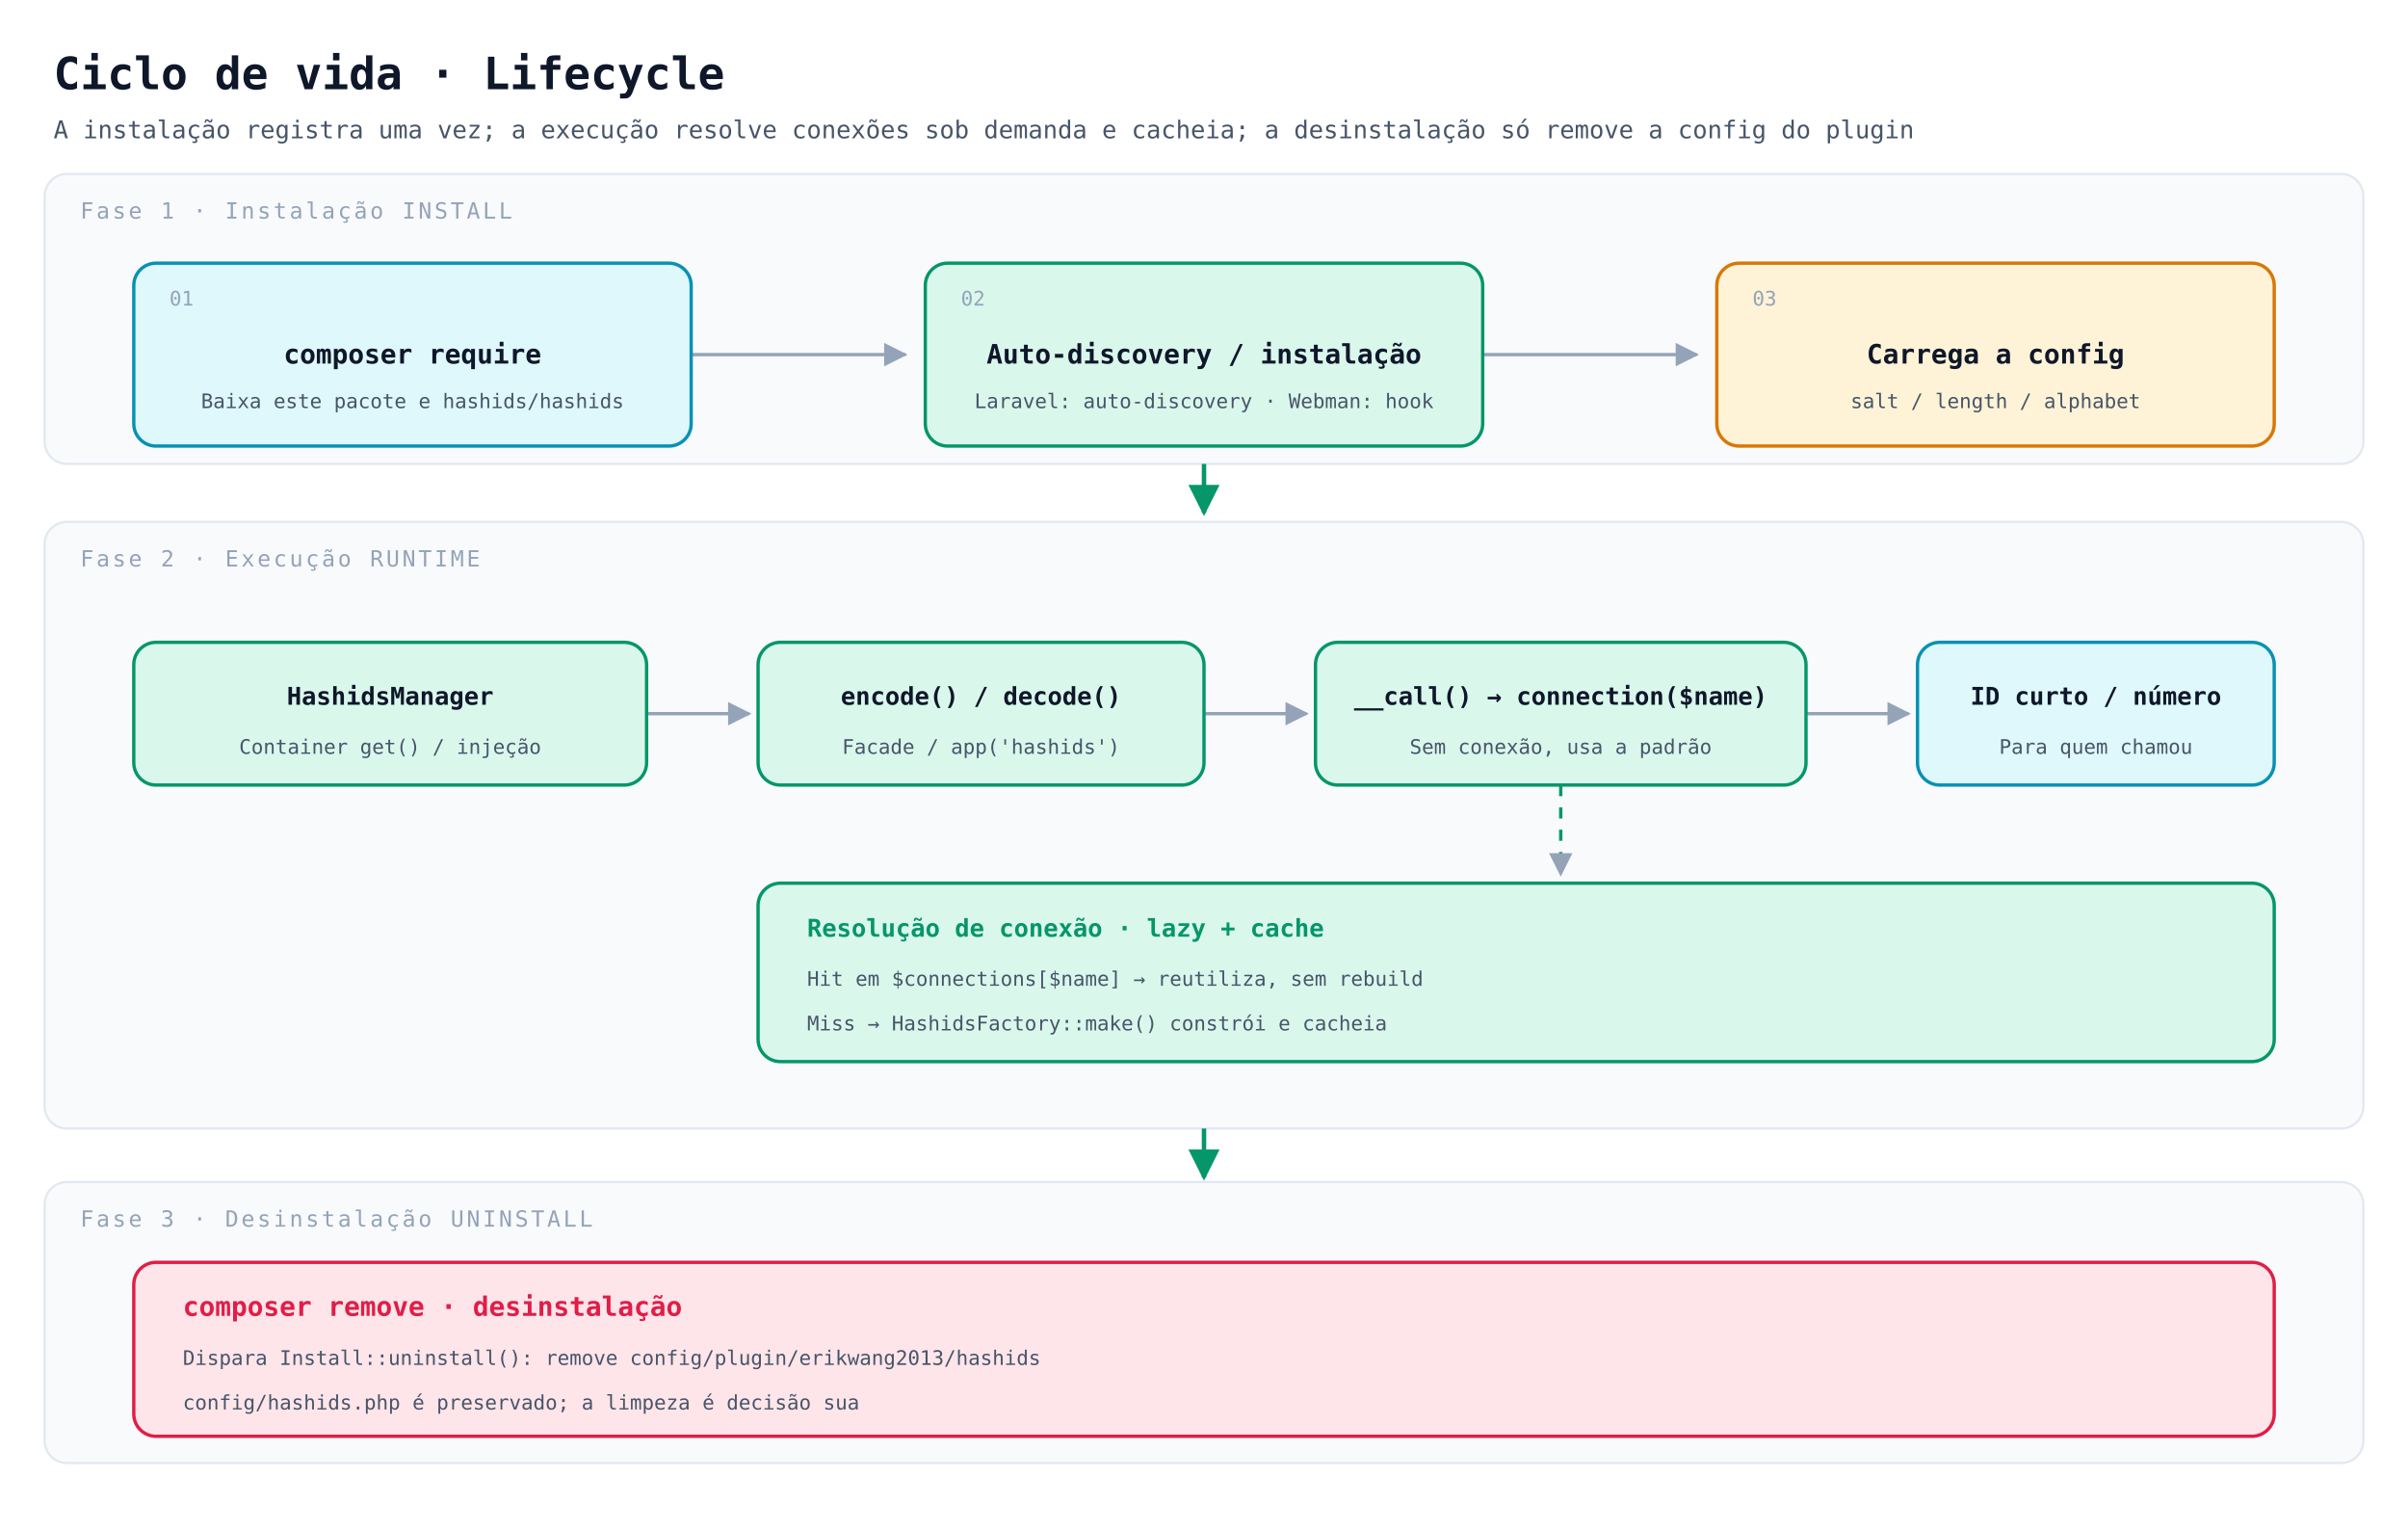
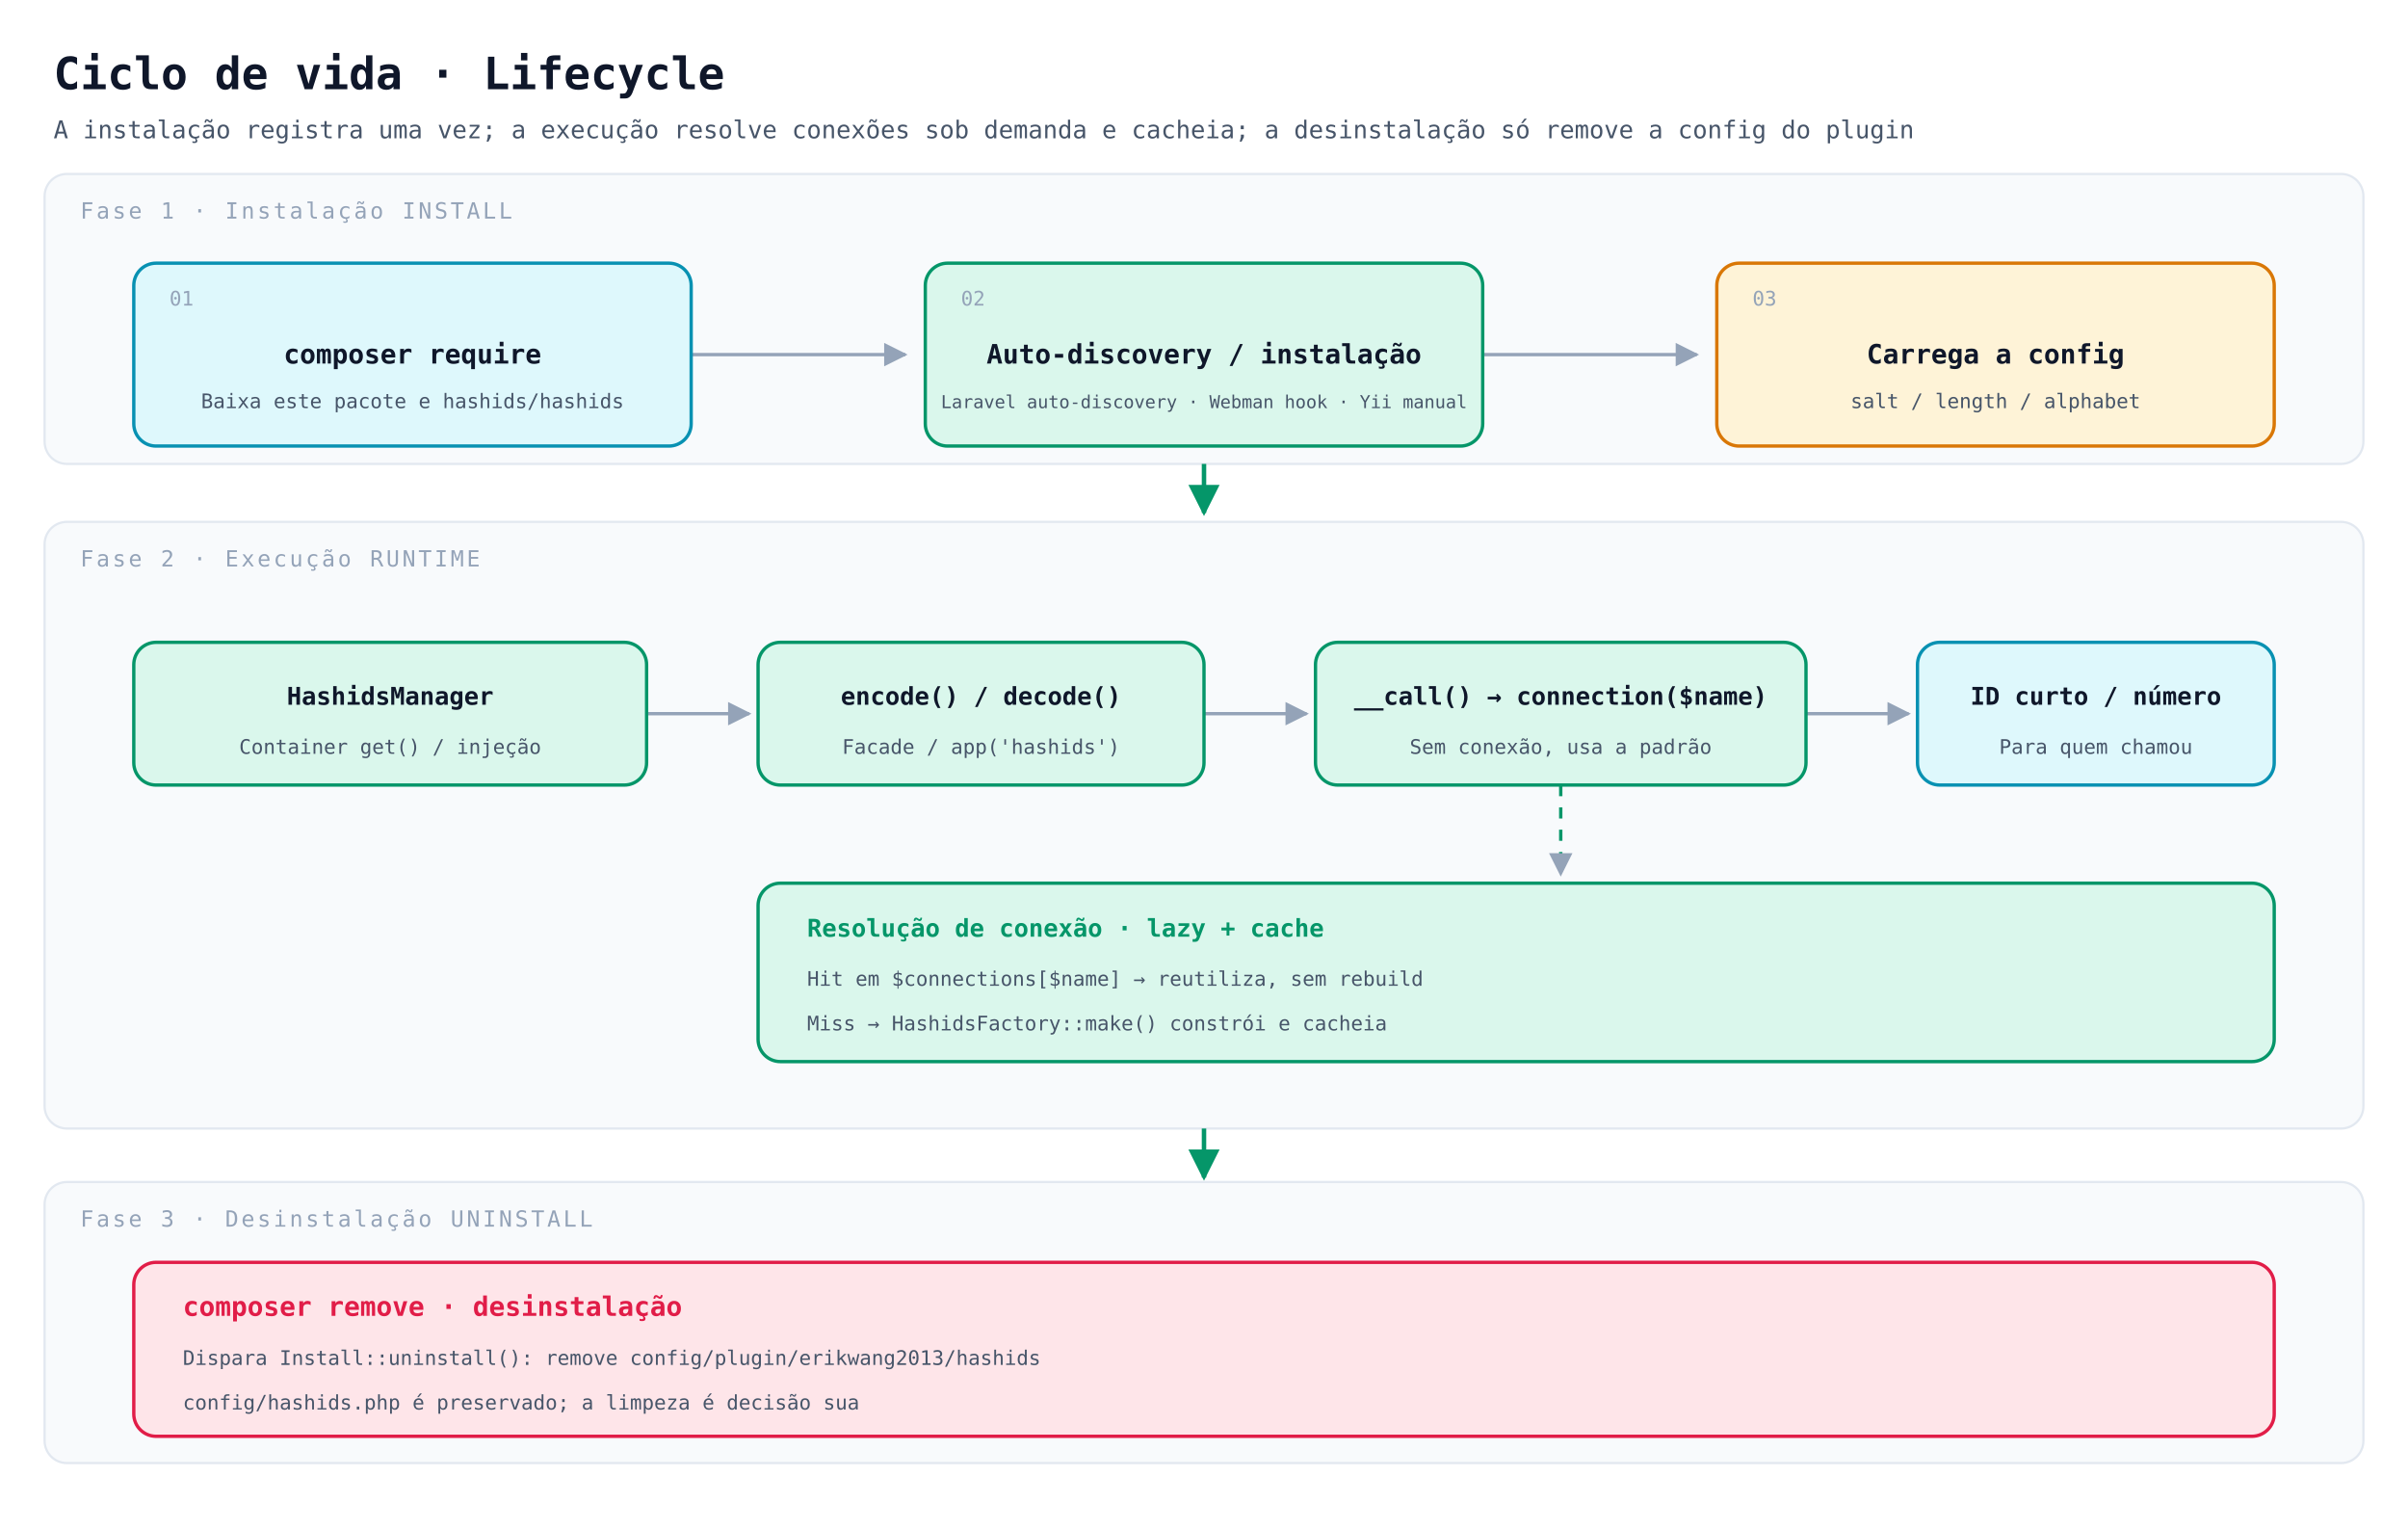
<svg xmlns="http://www.w3.org/2000/svg" viewBox="0 0 1080 686" role="img" aria-labelledby="lifeTitle lifeDesc">
  <defs>
    <style>
      text { font-family: ui-monospace, SFMono-Regular, Menlo, Consolas, "DejaVu Sans Mono", "PingFang SC", "Microsoft YaHei", monospace; }
      .bg         { fill: #ffffff; }
      .lane       { fill: #f8fafc; stroke: #e2e8f0; stroke-width: 1; }
      .lane-title { fill: #94a3b8; font-size: 10px; letter-spacing: 1.2px; }
      .c-mask     { fill: #ffffff; }
      .c-frontend { fill: rgba(34,211,238,.15);  stroke: #0891b2; stroke-width: 1.5; }
      .c-backend  { fill: rgba(52,211,153,.18);  stroke: #059669; stroke-width: 1.5; }
      .c-cloud    { fill: rgba(251,191,36,.18);  stroke: #d97706; stroke-width: 1.5; }
      .c-security { fill: rgba(251,113,133,.18); stroke: #e11d48; stroke-width: 1.5; }
      .t-primary  { fill: #0f172a; font-weight: 600; }
      .t-muted    { fill: #475569; }
      .t-dim      { fill: #94a3b8; }
      .t-backend  { fill: #059669; font-weight: 600; }
      .t-security { fill: #e11d48; font-weight: 600; }
      .a-default  { stroke: #94a3b8; fill: none; }
      .a-emphasis { stroke: #059669; fill: none; }
      .a-dashed   { stroke: #059669; fill: none; stroke-dasharray: 5,5; }
      .a-head-default  { fill: #94a3b8; }
      .a-head-emphasis { fill: #059669; }

      @media (prefers-color-scheme: dark) {
        .bg         { fill: #0b1220; }
        .lane       { fill: #0f172a; stroke: #1e293b; }
        .lane-title { fill: #64748b; }
        .c-mask     { fill: #0f172a; }
        .c-frontend { fill: rgba(8,51,68,.40);   stroke: #22d3ee; }
        .c-backend  { fill: rgba(6,78,59,.40);   stroke: #34d399; }
        .c-cloud    { fill: rgba(120,53,15,.35); stroke: #fbbf24; }
        .c-security { fill: rgba(136,19,55,.40); stroke: #fb7185; }
        .t-primary  { fill: #f8fafc; }
        .t-muted    { fill: #94a3b8; }
        .t-dim      { fill: #64748b; }
        .t-backend  { fill: #34d399; }
        .t-security { fill: #fb7185; }
        .a-default  { stroke: #64748b; }
        .a-emphasis { stroke: #34d399; }
        .a-dashed   { stroke: #34d399; }
        .a-head-default  { fill: #64748b; }
        .a-head-emphasis { fill: #34d399; }
      }
    </style>
    <marker id="ah" viewBox="0 0 10 10" refX="9" refY="5" markerWidth="7" markerHeight="7" orient="auto">
      <path d="M0 0 L10 5 L0 10 z" class="a-head-default" />
    </marker>
    <marker id="ah-e" viewBox="0 0 10 10" refX="9" refY="5" markerWidth="7" markerHeight="7" orient="auto">
      <path d="M0 0 L10 5 L0 10 z" class="a-head-emphasis" />
    </marker>
  </defs>
  <rect class="bg" x="0" y="0" width="1080" height="686" />
  <text x="24" y="40" class="t-primary" font-size="20">Ciclo de vida · Lifecycle</text>
  <text x="24" y="62" class="t-muted" font-size="11">A instalação registra uma vez; a execução resolve conexões sob demanda e cacheia; a desinstalação só remove a config do plugin</text>
  <rect class="lane" x="20" y="78" width="1040" height="130" rx="10" />
  <rect class="lane" x="20" y="234" width="1040" height="272" rx="10" />
  <rect class="lane" x="20" y="530" width="1040" height="126" rx="10" />
  <text class="lane-title" x="36" y="98">Fase 1 · Instalação INSTALL</text>
  <text class="lane-title" x="36" y="254">Fase 2 · Execução RUNTIME</text>
  <text class="lane-title" x="36" y="550">Fase 3 · Desinstalação UNINSTALL</text>
  <line class="a-emphasis" x1="540" y1="208" x2="540" y2="230" stroke-width="2" marker-end="url(#ah-e)" />
  <line class="a-emphasis" x1="540" y1="506" x2="540" y2="528" stroke-width="2" marker-end="url(#ah-e)" />
  <line class="a-default" x1="310" y1="159" x2="406" y2="159" stroke-width="1.5" marker-end="url(#ah)" />
  <line class="a-default" x1="665" y1="159" x2="761" y2="159" stroke-width="1.5" marker-end="url(#ah)" />
  <line class="a-default" x1="290" y1="320" x2="336" y2="320" stroke-width="1.5" marker-end="url(#ah)" />
  <line class="a-default" x1="540" y1="320" x2="586" y2="320" stroke-width="1.5" marker-end="url(#ah)" />
  <line class="a-default" x1="810" y1="320" x2="856" y2="320" stroke-width="1.5" marker-end="url(#ah)" />
  <line class="a-dashed" x1="700" y1="352" x2="700" y2="392" stroke-width="1.5" marker-end="url(#ah)" />
  <rect class="c-mask" x="60" y="118" width="250" height="82" rx="10" />
  <rect class="c-frontend" x="60" y="118" width="250" height="82" rx="10" />
  <text class="t-dim" x="76" y="137" font-size="9">01</text>
  <text class="t-primary" x="185" y="163" font-size="12" text-anchor="middle">composer require</text>
  <text class="t-muted" x="185" y="183" font-size="9" text-anchor="middle">Baixa este pacote e hashids/hashids</text>
  <rect class="c-mask" x="415" y="118" width="250" height="82" rx="10" />
  <rect class="c-backend" x="415" y="118" width="250" height="82" rx="10" />
  <text class="t-dim" x="431" y="137" font-size="9">02</text>
  <text class="t-primary" x="540" y="163" font-size="12" text-anchor="middle">Auto-discovery / instalação</text>
-   <text class="t-muted" x="540" y="183" font-size="9" text-anchor="middle">Laravel: auto-discovery · Webman: hook</text>
+   <text class="t-muted" x="540" y="183" font-size="8" text-anchor="middle">Laravel auto-discovery · Webman hook · Yii manual</text>
  <rect class="c-mask" x="770" y="118" width="250" height="82" rx="10" />
  <rect class="c-cloud" x="770" y="118" width="250" height="82" rx="10" />
  <text class="t-dim" x="786" y="137" font-size="9">03</text>
  <text class="t-primary" x="895" y="163" font-size="12" text-anchor="middle">Carrega a config</text>
  <text class="t-muted" x="895" y="183" font-size="9" text-anchor="middle">salt / length / alphabet</text>
  <rect class="c-mask" x="60" y="288" width="230" height="64" rx="10" />
  <rect class="c-backend" x="60" y="288" width="230" height="64" rx="10" />
  <text class="t-primary" x="175" y="316" font-size="11" text-anchor="middle">HashidsManager</text>
  <text class="t-muted" x="175" y="338" font-size="9" text-anchor="middle">Container get() / injeção</text>
  <rect class="c-mask" x="340" y="288" width="200" height="64" rx="10" />
  <rect class="c-backend" x="340" y="288" width="200" height="64" rx="10" />
  <text class="t-primary" x="440" y="316" font-size="11" text-anchor="middle">encode() / decode()</text>
  <text class="t-muted" x="440" y="338" font-size="9" text-anchor="middle">Facade / app('hashids')</text>
  <rect class="c-mask" x="590" y="288" width="220" height="64" rx="10" />
  <rect class="c-backend" x="590" y="288" width="220" height="64" rx="10" />
  <text class="t-primary" x="700" y="316" font-size="11" text-anchor="middle">__call() → connection($name)</text>
  <text class="t-muted" x="700" y="338" font-size="9" text-anchor="middle">Sem conexão, usa a padrão</text>
  <rect class="c-mask" x="860" y="288" width="160" height="64" rx="10" />
  <rect class="c-frontend" x="860" y="288" width="160" height="64" rx="10" />
  <text class="t-primary" x="940" y="316" font-size="11" text-anchor="middle">ID curto / número</text>
  <text class="t-muted" x="940" y="338" font-size="9" text-anchor="middle">Para quem chamou</text>
  <rect class="c-mask" x="340" y="396" width="680" height="80" rx="10" />
  <rect class="c-backend" x="340" y="396" width="680" height="80" rx="10" />
  <text class="t-backend" x="362" y="420" font-size="11">Resolução de conexão · lazy + cache</text>
  <text class="t-muted" x="362" y="442" font-size="9">Hit em $connections[$name] → reutiliza, sem rebuild</text>
  <text class="t-muted" x="362" y="462" font-size="9">Miss → HashidsFactory::make() constrói e cacheia</text>
  <rect class="c-mask" x="60" y="566" width="960" height="78" rx="10" />
  <rect class="c-security" x="60" y="566" width="960" height="78" rx="10" />
  <text class="t-security" x="82" y="590" font-size="12">composer remove · desinstalação</text>
  <text class="t-muted" x="82" y="612" font-size="9">Dispara Install::uninstall(): remove config/plugin/erikwang2013/hashids</text>
  <text class="t-muted" x="82" y="632" font-size="9">config/hashids.php é preservado; a limpeza é decisão sua</text>
</svg>
